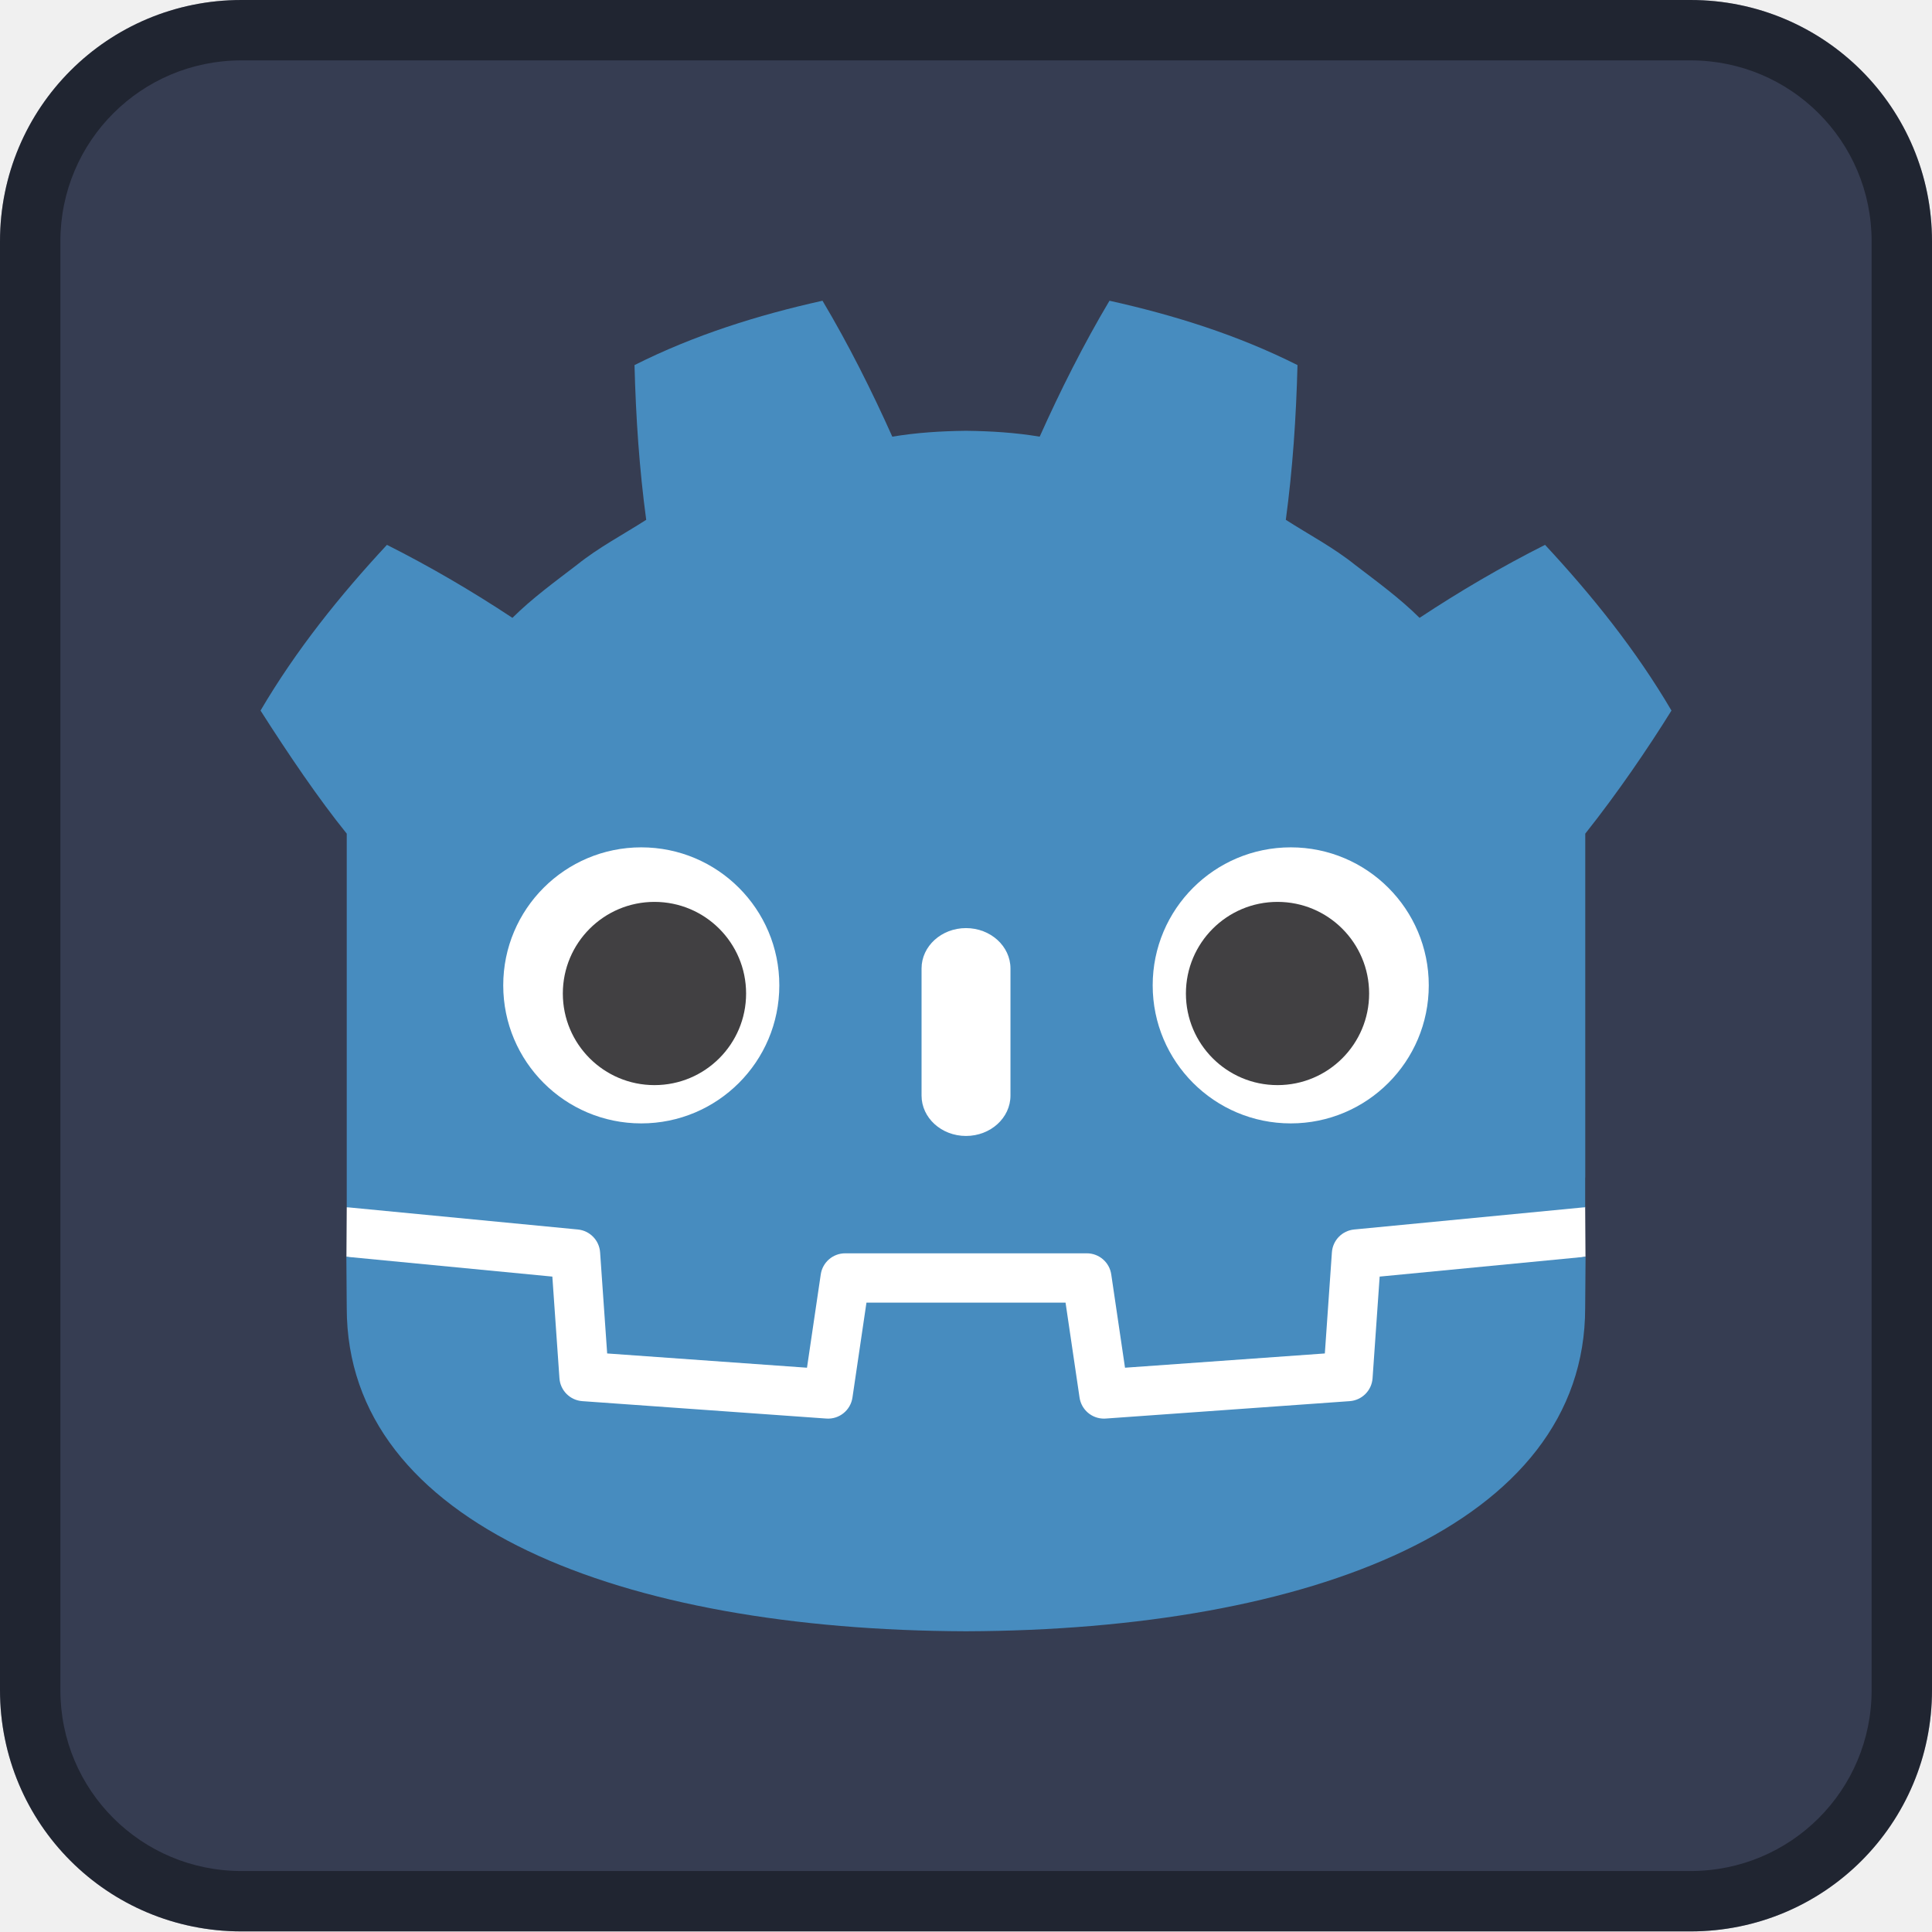
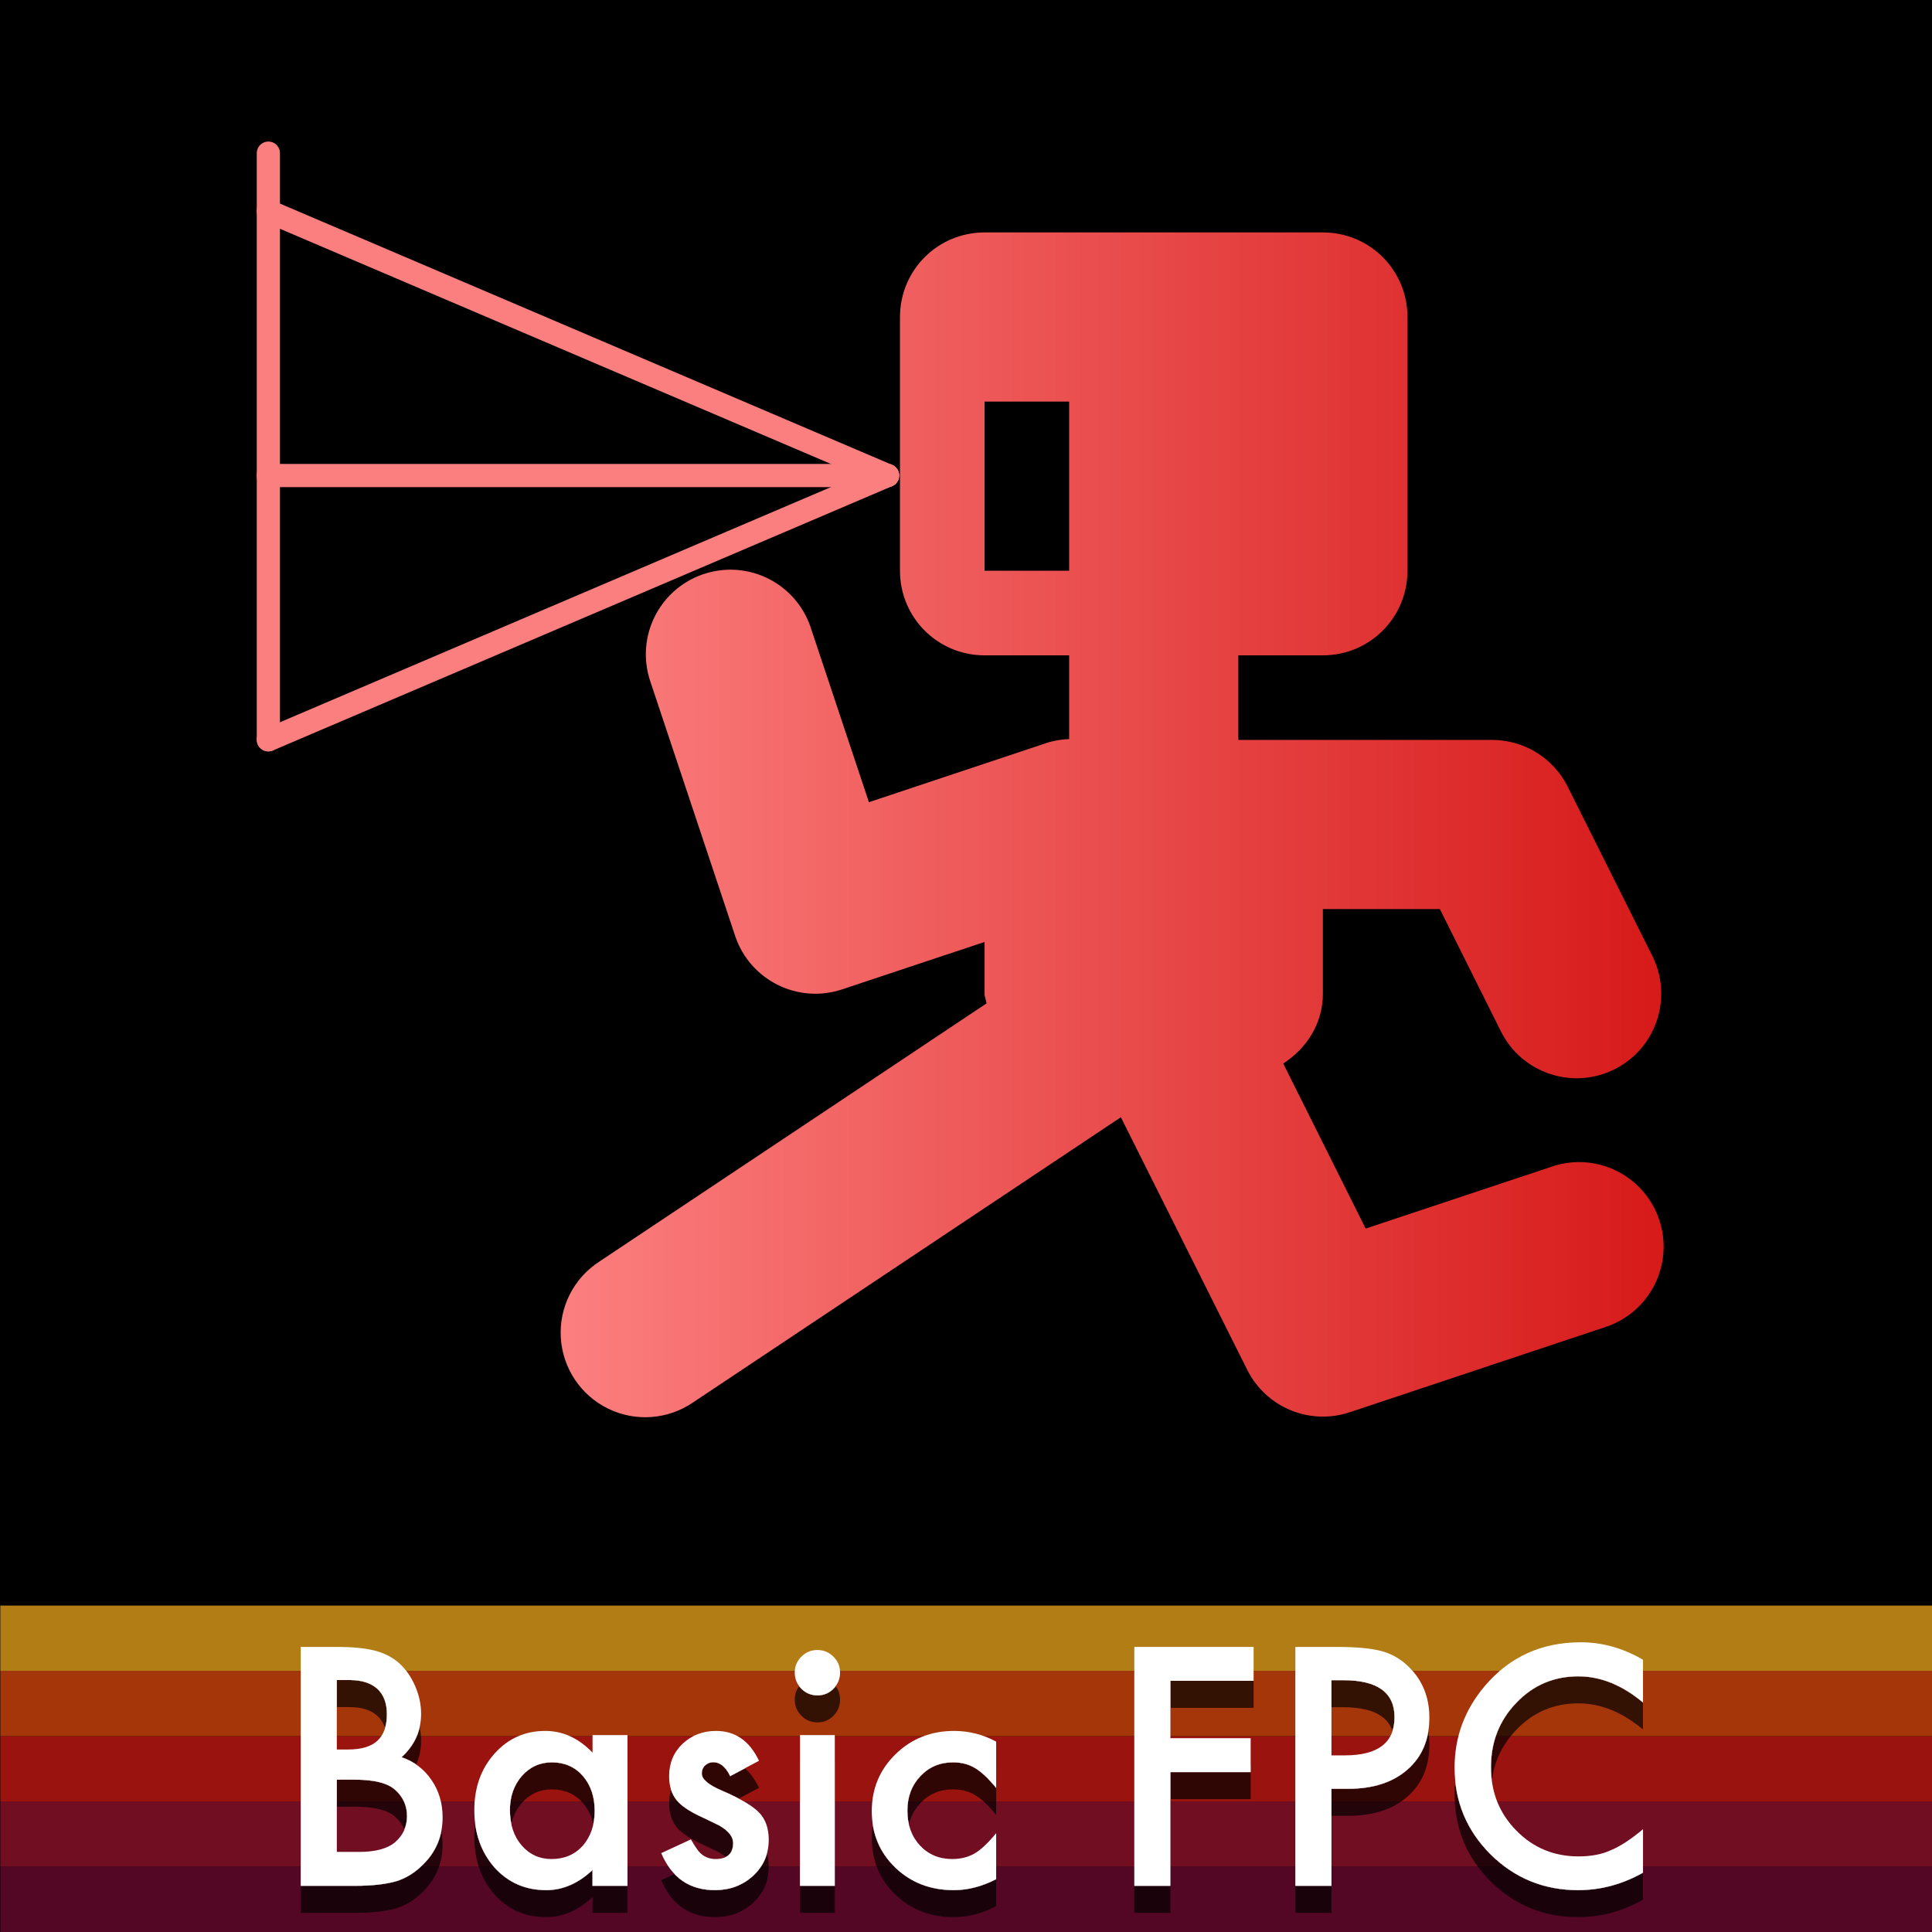
- <svg xmlns="http://www.w3.org/2000/svg" height="128" width="128">
-   <g transform="translate(32 32)">
-     <path d="m-16-32c-8.86 0-16 7.13-16 15.99v95.98c0 8.86 7.13 15.99 16 15.99h96c8.86 0 16-7.13 16-15.99v-95.98c0-8.85-7.14-15.99-16-15.99z" fill="#363d52" />
-     <path d="m-16-32c-8.86 0-16 7.13-16 15.99v95.98c0 8.86 7.13 15.99 16 15.99h96c8.86 0 16-7.13 16-15.99v-95.98c0-8.85-7.14-15.99-16-15.99zm0 4h96c6.64 0 12 5.35 12 11.99v95.98c0 6.64-5.35 11.99-12 11.99h-96c-6.64 0-12-5.35-12-11.99v-95.98c0-6.64 5.36-11.99 12-11.99z" fill-opacity=".4" />
+ <svg xmlns="http://www.w3.org/2000/svg" xmlns:ns1="http://vectornator.io" height="100%" stroke-miterlimit="10" style="fill-rule:nonzero;clip-rule:evenodd;stroke-linecap:round;stroke-linejoin:round;" version="1.1" viewBox="0 0 1000 1000" width="100%" xml:space="preserve">
+   <defs>
+     <linearGradient gradientTransform="matrix(1.534 0 0 1.534 -54.8818 -72.1692)" gradientUnits="userSpaceOnUse" id="LinearGradient" x1="224.951" x2="597.117" y1="325.358" y2="325.358">
+       <stop offset="0" stop-color="#fc7f7f" />
+       <stop offset="0.996" stop-color="#d71a1a" />
+     </linearGradient>
+     <filter color-interpolation-filters="sRGB" filterUnits="userSpaceOnUse" height="418.95" id="Filter" width="1006.38" x="-3.108" y="706.05">
+       <feGaussianBlur in="SourceGraphic" result="Blur" stdDeviation="50" />
+     </filter>
+     <clipPath id="TextBounds">
+       <rect height="218.885" width="821.908" x="89.046" y="806.083" />
+     </clipPath>
+     <filter color-interpolation-filters="sRGB" filterUnits="userSpaceOnUse" height="142.285" id="Filter_2" width="694.758" x="155.664" y="850.04">
+       <feDropShadow dx="-5.14249e-05" dy="14" flood-color="#000000" flood-opacity="0.69" in="SourceGraphic" result="Shadow" stdDeviation="0" />
+     </filter>
+   </defs>
+   <clipPath id="ArtboardFrame">
+     <rect height="1000" width="1000" x="0" y="0" />
+   </clipPath>
+   <g clip-path="url(#ArtboardFrame)" id="Layer-2" ns1:layerName="Layer 2">
+     <path d="M1.42109e-14-2.84217e-14L1000-2.84217e-14L1000 1000L1.42109e-14 1000L1.42109e-14-2.84217e-14Z" fill="#000000" fill-rule="nonzero" opacity="1" stroke="none" />
  </g>
-   <g stroke-width="9.927" transform="matrix(.1007308 0 0 .1007308 12.42592 2.256365)">
-     <path d="m0 0s-.325 1.994-.515 1.976l-36.182-3.491c-2.879-.278-5.115-2.574-5.317-5.459l-.994-14.247-27.992-1.997-1.904 12.912c-.424 2.872-2.932 5.037-5.835 5.037h-38.188c-2.902 0-5.41-2.165-5.834-5.037l-1.905-12.912-27.992 1.997-.994 14.247c-.202 2.886-2.438 5.182-5.317 5.46l-36.2 3.49c-.187.018-.324-1.978-.511-1.978l-.049-7.83 30.658-4.944 1.004-14.374c.203-2.91 2.551-5.263 5.463-5.472l38.551-2.75c.146-.01.29-.016.434-.016 2.897 0 5.401 2.166 5.825 5.038l1.959 13.286h28.005l1.959-13.286c.423-2.871 2.93-5.037 5.831-5.037.142 0 .284.005.423.015l38.556 2.75c2.911.209 5.26 2.562 5.463 5.472l1.003 14.374 30.645 4.966z" fill="#fff" transform="matrix(4.162611 0 0 -4.162611 919.2406 771.6719)" />
-     <path d="m0 0v-47.514-6.035-5.492c.108-.001.216-.005.323-.015l36.196-3.49c1.896-.183 3.382-1.709 3.514-3.609l1.116-15.978 31.574-2.253 2.175 14.747c.282 1.912 1.922 3.329 3.856 3.329h38.188c1.933 0 3.573-1.417 3.855-3.329l2.175-14.747 31.575 2.253 1.115 15.978c.133 1.9 1.618 3.425 3.514 3.609l36.182 3.49c.107.01.214.014.322.015v4.711l.015.005v54.325c5.097 6.416 9.923 13.494 13.621 19.449-5.651 9.62-12.575 18.217-19.976 26.182-6.864-3.455-13.531-7.369-19.828-11.534-3.151 3.132-6.7 5.694-10.186 8.372-3.425 2.751-7.285 4.768-10.946 7.118 1.09 8.117 1.629 16.108 1.846 24.448-9.446 4.754-19.519 7.906-29.708 10.17-4.068-6.837-7.788-14.241-11.028-21.479-3.842.642-7.702.88-11.567.926v.006c-.027 0-.052-.006-.075-.006-.024 0-.049.006-.073.006v-.006c-3.872-.046-7.729-.284-11.572-.926-3.238 7.238-6.956 14.642-11.03 21.479-10.184-2.264-20.258-5.416-29.703-10.17.216-8.34.755-16.331 1.848-24.448-3.668-2.35-7.523-4.367-10.949-7.118-3.481-2.678-7.036-5.24-10.188-8.372-6.297 4.165-12.962 8.079-19.828 11.534-7.401-7.965-14.321-16.562-19.974-26.182 4.443-6.974 9.208-13.983 13.621-19.449z" fill="#478cbf" transform="matrix(4.162611 0 0 -4.162611 104.6989 525.907)" />
-     <path d="m0 0-1.121-16.063c-.135-1.936-1.675-3.477-3.611-3.616l-38.555-2.751c-.094-.007-.188-.01-.281-.01-1.916 0-3.569 1.406-3.852 3.33l-2.211 14.994h-31.459l-2.211-14.994c-.297-2.018-2.101-3.469-4.133-3.32l-38.555 2.751c-1.936.139-3.476 1.68-3.611 3.616l-1.121 16.063-32.547 3.138c.015-3.498.06-7.33.06-8.093 0-34.374 43.605-50.896 97.781-51.086h.066.067c54.176.19 97.766 16.712 97.766 51.086 0 .777.047 4.593.063 8.093z" fill="#478cbf" transform="matrix(4.162611 0 0 -4.162611 784.0714 817.2428)" />
-     <path d="m0 0c0-12.052-9.765-21.815-21.813-21.815-12.042 0-21.81 9.763-21.81 21.815 0 12.044 9.768 21.802 21.81 21.802 12.048 0 21.813-9.758 21.813-21.802" fill="#fff" transform="matrix(4.162611 0 0 -4.162611 389.2148 625.671)" />
-     <path d="m0 0c0-7.994-6.479-14.473-14.479-14.473-7.996 0-14.479 6.479-14.479 14.473s6.483 14.479 14.479 14.479c8 0 14.479-6.485 14.479-14.479" fill="#414042" transform="matrix(4.162611 0 0 -4.162611 367.3669 631.0568)" />
-     <path d="m0 0c-3.878 0-7.021 2.858-7.021 6.381v20.081c0 3.52 3.143 6.381 7.021 6.381s7.028-2.861 7.028-6.381v-20.081c0-3.523-3.15-6.381-7.028-6.381" fill="#fff" transform="matrix(4.162611 0 0 -4.162611 511.9934 724.7395)" />
-     <path d="m0 0c0-12.052 9.765-21.815 21.815-21.815 12.041 0 21.808 9.763 21.808 21.815 0 12.044-9.767 21.802-21.808 21.802-12.05 0-21.815-9.758-21.815-21.802" fill="#fff" transform="matrix(4.162611 0 0 -4.162611 634.7871 625.671)" />
-     <path d="m0 0c0-7.994 6.477-14.473 14.471-14.473 8.002 0 14.479 6.479 14.479 14.473s-6.477 14.479-14.479 14.479c-7.994 0-14.471-6.485-14.471-14.479" fill="#414042" transform="matrix(4.162611 0 0 -4.162611 656.6406 631.0568)" />
+   <g id="Layer-1" ns1:layerName="Layer 1">
+     <path d="M509.61 120.306C485.355 120.306 465.83 139.831 465.83 164.085L465.83 295.423C465.83 319.677 485.355 339.202 509.61 339.202L553.389 339.202L553.389 382.553C548.654 382.71 543.975 383.634 539.537 385.289L449.754 415.216L419.827 325.434C413.881 306.671 396.145 294.183 376.476 294.908C362.59 295.413 349.769 302.479 341.926 313.948C334.083 325.417 332.149 339.928 336.715 353.051L380.495 484.389C388.136 507.347 412.95 519.754 435.902 512.093L509.608 487.552L509.608 514.316C509.608 516.106 510.428 517.628 510.634 519.36L310.209 653.005C296.948 661.577 289.33 676.625 290.271 692.387C291.213 708.149 300.569 722.183 314.756 729.115C328.944 736.047 345.765 734.802 358.777 725.858L580.151 578.274L645.562 709.012C655.3 728.51 677.897 737.877 698.574 730.987L829.911 687.208C845.194 682.616 856.768 670.073 860.119 654.472C863.471 638.87 858.069 622.681 846.02 612.218C833.972 601.755 817.185 598.675 802.208 604.18L706.87 635.903L664.202 550.481C676.281 542.704 684.723 529.806 684.723 514.312L684.723 470.533L745.261 470.533L776.899 533.895C787.713 555.524 814.013 564.291 835.642 553.477C857.271 542.662 866.038 516.362 855.224 494.733L811.445 407.175C804.027 392.343 788.866 382.975 772.283 382.977L640.946 382.977L640.946 339.197L684.725 339.197C708.979 339.197 728.504 319.672 728.504 295.418L728.504 164.081C728.504 139.827 708.979 120.301 684.725 120.301L509.61 120.306ZM509.61 207.864L553.389 207.864L553.389 295.423L509.61 295.423L509.61 207.864Z" fill="url(#LinearGradient)" fill-rule="nonzero" opacity="1" stroke="none" />
+     <path d="M138.903 382.923L459.399 246.127" fill="none" opacity="1" stroke="#fc7f7f" stroke-linecap="round" stroke-linejoin="round" stroke-width="12" />
+     <path d="M459.399 246.127L138.903 109.331" fill="none" opacity="1" stroke="#fc7f7f" stroke-linecap="round" stroke-linejoin="round" stroke-width="12" />
+     <path d="M459.399 246.127L138.903 246.127" fill="none" opacity="1" stroke="#fc7f7f" stroke-linecap="round" stroke-linejoin="round" stroke-width="12" />
+     <path d="M138.903 79.268L138.903 382.923" fill="none" opacity="1" stroke="#fc7f7f" stroke-linecap="round" stroke-linejoin="round" stroke-width="12" />
+   </g>
+   <g clip-path="url(#ArtboardFrame)" id="Layer-4" ns1:layerName="Layer 4">
+     <path d="M0.16 966.21L1000 966.21L1000 1000L0.16 1000L0.16 966.21Z" fill="#540625" fill-rule="nonzero" opacity="1" stroke="none" />
+     <path d="M0.16 932.42L1000 932.42L1000 966.21L0.16 966.21L0.16 932.42Z" fill="#720e22" fill-rule="nonzero" opacity="1" stroke="none" />
+     <path d="M0.16 898.63L1000 898.63L1000 932.42L0.16 932.42L0.16 898.63Z" fill="#9a130e" fill-rule="nonzero" opacity="1" stroke="none" />
+     <path d="M0.16 864.84L1000 864.84L1000 898.63L0.16 898.63L0.16 864.84Z" fill="#a4360a" fill-rule="nonzero" opacity="1" stroke="none" />
+     <path d="M0.16 831.05L1000 831.05L1000 864.84L0.16 864.84L0.16 831.05Z" fill="#b37d15" fill-rule="nonzero" opacity="1" stroke="none" />
+     <path d="M121.892 915.525C121.892 868.871 291.213 831.05 500.08 831.05C708.947 831.05 878.268 868.871 878.268 915.525C878.268 962.179 708.947 1000 500.08 1000C291.213 1000 121.892 962.179 121.892 915.525Z" fill="#ffffff" fill-rule="nonzero" filter="url(#Filter)" opacity="0" stroke="none" ns1:blendMode="overlay" />
+   </g>
+   <g id="Capa-1" ns1:layerName="Capa 1">
+     <g fill="#ffffff" filter="url(#Filter_2)" stroke="none" ns1:shadowAngle="1.5708" ns1:shadowColor="#000000" ns1:shadowOffset="14" ns1:shadowOpacity="0.690254" ns1:shadowRadius="0">
+       <path clip-path="url(#TextBounds)" d="M155.664 976.083L155.664 852.442L174.242 852.442C182.517 852.442 189.11 853.083 194.021 854.364C198.986 855.645 203.177 857.807 206.594 860.85C210.064 864 212.813 867.924 214.842 872.622C216.924 877.373 217.965 882.178 217.965 887.036C217.965 895.898 214.575 903.399 207.795 909.538C214.361 911.78 219.54 915.704 223.33 921.309C227.174 926.861 229.096 933.321 229.096 940.688C229.096 950.351 225.679 958.519 218.846 965.192C214.735 969.303 210.117 972.159 204.992 973.761C199.387 975.309 192.367 976.083 183.932 976.083L155.664 976.083ZM174.322 905.534L180.168 905.534C187.108 905.534 192.193 903.999 195.423 900.929C198.653 897.86 200.268 893.335 200.268 887.356C200.268 881.537 198.613 877.12 195.303 874.103C191.993 871.087 187.188 869.579 180.889 869.579L174.322 869.579L174.322 905.534ZM174.322 958.546L185.854 958.546C194.288 958.546 200.481 956.891 204.432 953.581C208.596 950.004 210.678 945.466 210.678 939.968C210.678 934.629 208.676 930.145 204.672 926.514C200.775 922.938 193.808 921.149 183.771 921.149L174.322 921.149L174.322 958.546Z" />
+       <path clip-path="url(#TextBounds)" d="M306.691 898.087L324.789 898.087L324.789 976.083L306.691 976.083L306.691 967.915C299.271 974.855 291.29 978.325 282.748 978.325C271.964 978.325 263.049 974.428 256.002 966.634C249.008 958.679 245.512 948.749 245.512 936.845C245.512 925.153 249.008 915.41 256.002 907.616C262.995 899.822 271.751 895.925 282.268 895.925C291.343 895.925 299.484 899.662 306.691 907.136L306.691 898.087ZM263.93 936.845C263.93 944.318 265.932 950.404 269.936 955.102C274.046 959.854 279.225 962.229 285.471 962.229C292.144 962.229 297.536 959.934 301.646 955.343C305.757 950.591 307.812 944.559 307.812 937.245C307.812 929.931 305.757 923.899 301.646 919.147C297.536 914.503 292.197 912.18 285.631 912.18C279.438 912.18 274.26 914.529 270.096 919.227C265.985 923.979 263.93 929.851 263.93 936.845Z" />
+       <path clip-path="url(#TextBounds)" d="M392.855 911.38L377.961 919.307C375.612 914.503 372.702 912.1 369.232 912.1C367.577 912.1 366.163 912.648 364.988 913.742C363.814 914.836 363.227 916.238 363.227 917.946C363.227 920.936 366.697 923.899 373.637 926.835C383.193 930.945 389.626 934.736 392.936 938.206C396.245 941.676 397.9 946.347 397.9 952.22C397.9 959.747 395.124 966.046 389.572 971.118C384.18 975.923 377.667 978.325 370.033 978.325C356.954 978.325 347.691 971.945 342.246 959.186L357.621 952.059C359.757 955.796 361.385 958.172 362.506 959.186C364.695 961.215 367.311 962.229 370.354 962.229C376.439 962.229 379.482 959.453 379.482 953.901C379.482 950.698 377.133 947.708 372.436 944.932C370.62 944.025 368.805 943.144 366.99 942.29C365.175 941.436 363.333 940.555 361.465 939.647C356.233 937.085 352.549 934.522 350.414 931.96C347.691 928.703 346.33 924.512 346.33 919.387C346.33 912.608 348.652 907.002 353.297 902.571C358.048 898.14 363.814 895.925 370.594 895.925C380.577 895.925 387.997 901.076 392.855 911.38Z" />
+       <path clip-path="url(#TextBounds)" d="M432.094 898.087L432.094 976.083L414.076 976.083L414.076 898.087L432.094 898.087ZM411.354 865.655C411.354 862.505 412.501 859.783 414.797 857.487C417.092 855.192 419.842 854.044 423.045 854.044C426.301 854.044 429.077 855.192 431.373 857.487C433.669 859.729 434.816 862.479 434.816 865.735C434.816 868.992 433.669 871.768 431.373 874.063C429.131 876.359 426.382 877.507 423.125 877.507C419.868 877.507 417.092 876.359 414.797 874.063C412.501 871.768 411.354 868.965 411.354 865.655Z" />
+       <path clip-path="url(#TextBounds)" d="M515.615 901.45L515.615 925.393C511.505 920.375 507.821 916.932 504.564 915.063C501.361 913.141 497.598 912.18 493.273 912.18C486.493 912.18 480.861 914.556 476.377 919.307C471.893 924.059 469.65 930.011 469.65 937.165C469.65 944.479 471.812 950.484 476.137 955.182C480.514 959.88 486.093 962.229 492.873 962.229C497.197 962.229 501.014 961.295 504.324 959.427C507.527 957.611 511.291 954.088 515.615 948.856L515.615 972.639C508.301 976.43 500.988 978.325 493.674 978.325C481.609 978.325 471.519 974.428 463.404 966.634C455.29 958.786 451.232 949.043 451.232 937.405C451.232 925.767 455.343 915.944 463.564 907.936C471.786 899.928 481.876 895.925 493.834 895.925C501.521 895.925 508.782 897.766 515.615 901.45Z" />
+       <path clip-path="url(#TextBounds)" d="M648.865 869.979L605.783 869.979L605.783 899.688L647.344 899.688L647.344 917.225L605.783 917.225L605.783 976.083L587.125 976.083L587.125 852.442L648.865 852.442L648.865 869.979Z" />
+       <path clip-path="url(#TextBounds)" d="M689.145 925.874L689.145 976.083L670.486 976.083L670.486 852.442L691.627 852.442C701.984 852.442 709.805 853.163 715.09 854.604C720.428 856.046 725.126 858.768 729.184 862.772C736.284 869.712 739.834 878.468 739.834 889.038C739.834 900.356 736.044 909.324 728.463 915.944C720.882 922.564 710.659 925.874 697.793 925.874L689.145 925.874ZM689.145 908.577L696.111 908.577C713.248 908.577 721.816 901.984 721.816 888.798C721.816 876.039 712.981 869.659 695.311 869.659L689.145 869.659L689.145 908.577Z" />
+       <path clip-path="url(#TextBounds)" d="M850.422 859.089L850.422 881.19C839.638 872.168 828.48 867.657 816.949 867.657C804.243 867.657 793.54 872.221 784.838 881.35C776.083 890.426 771.705 901.53 771.705 914.663C771.705 927.636 776.083 938.58 784.838 947.495C793.593 956.41 804.324 960.868 817.029 960.868C823.596 960.868 829.174 959.8 833.766 957.665C836.328 956.597 838.984 955.156 841.733 953.341C844.483 951.526 847.379 949.337 850.422 946.774L850.422 969.276C839.745 975.309 828.534 978.325 816.789 978.325C799.118 978.325 784.037 972.159 771.545 959.827C759.106 947.388 752.887 932.387 752.887 914.823C752.887 899.074 758.092 885.034 768.502 872.702C781.314 857.594 797.891 850.04 818.23 850.04C829.335 850.04 840.065 853.056 850.422 859.089Z" />
+     </g>
  </g>
</svg>
